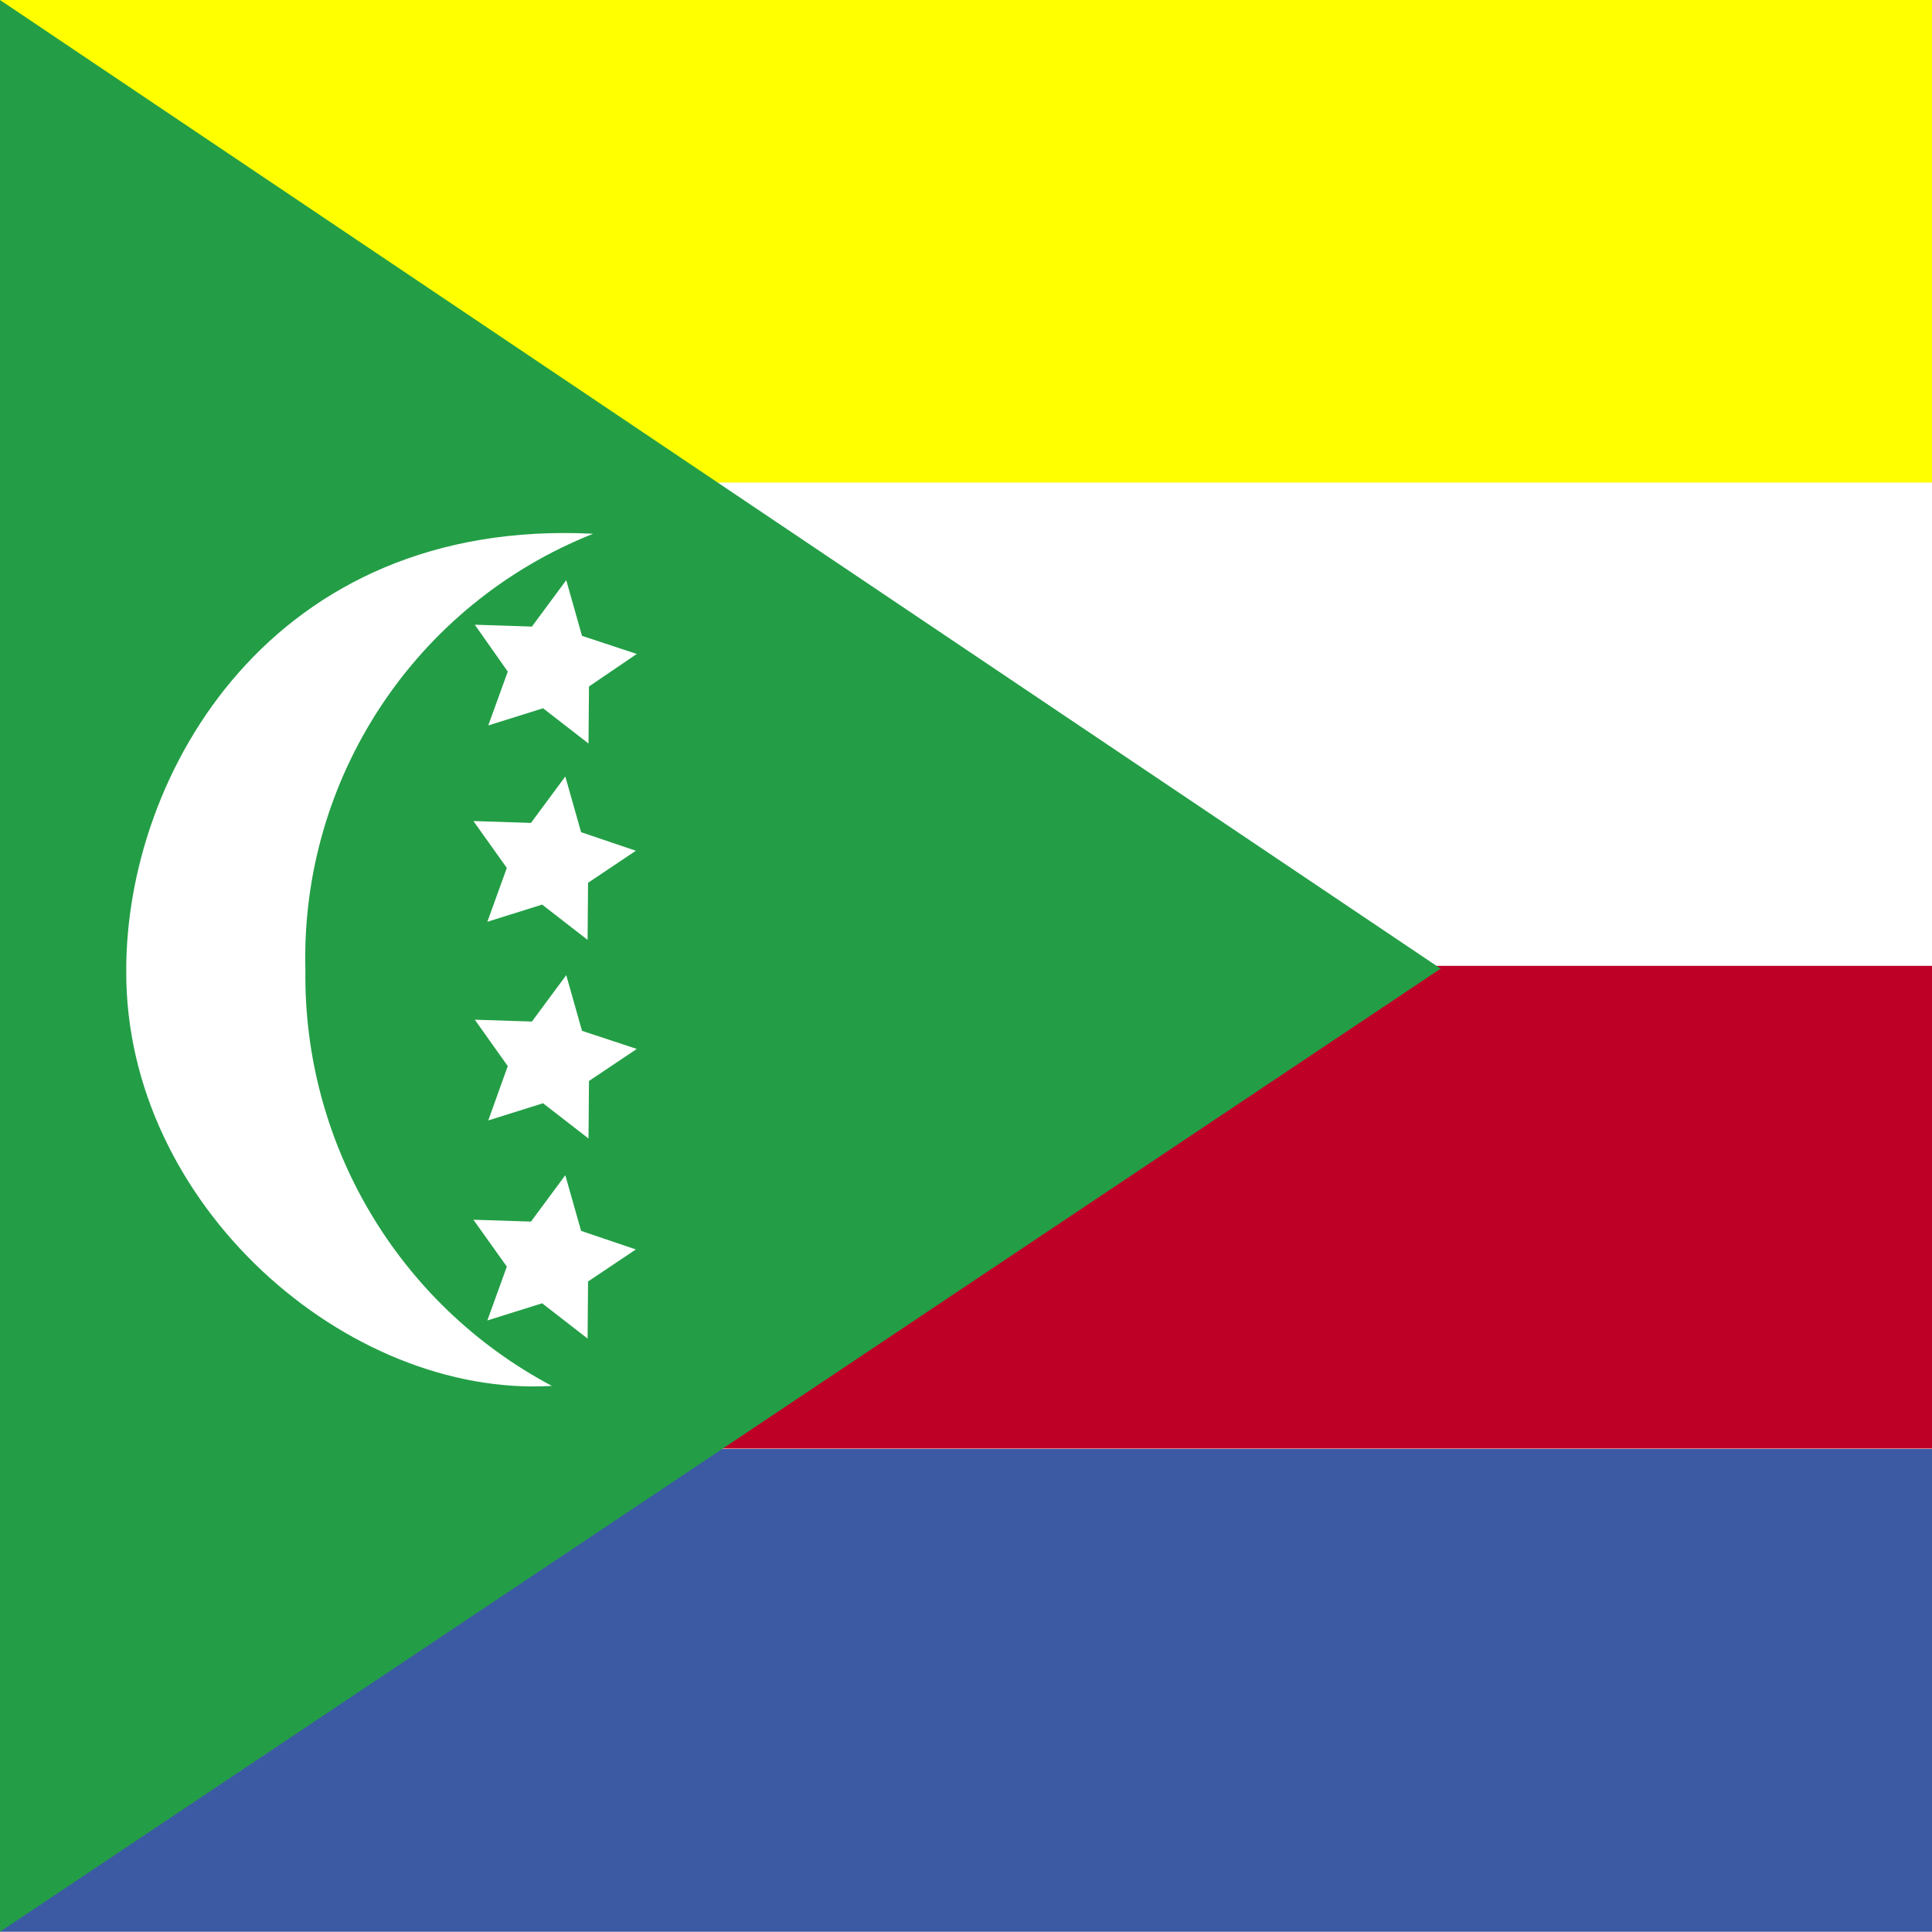
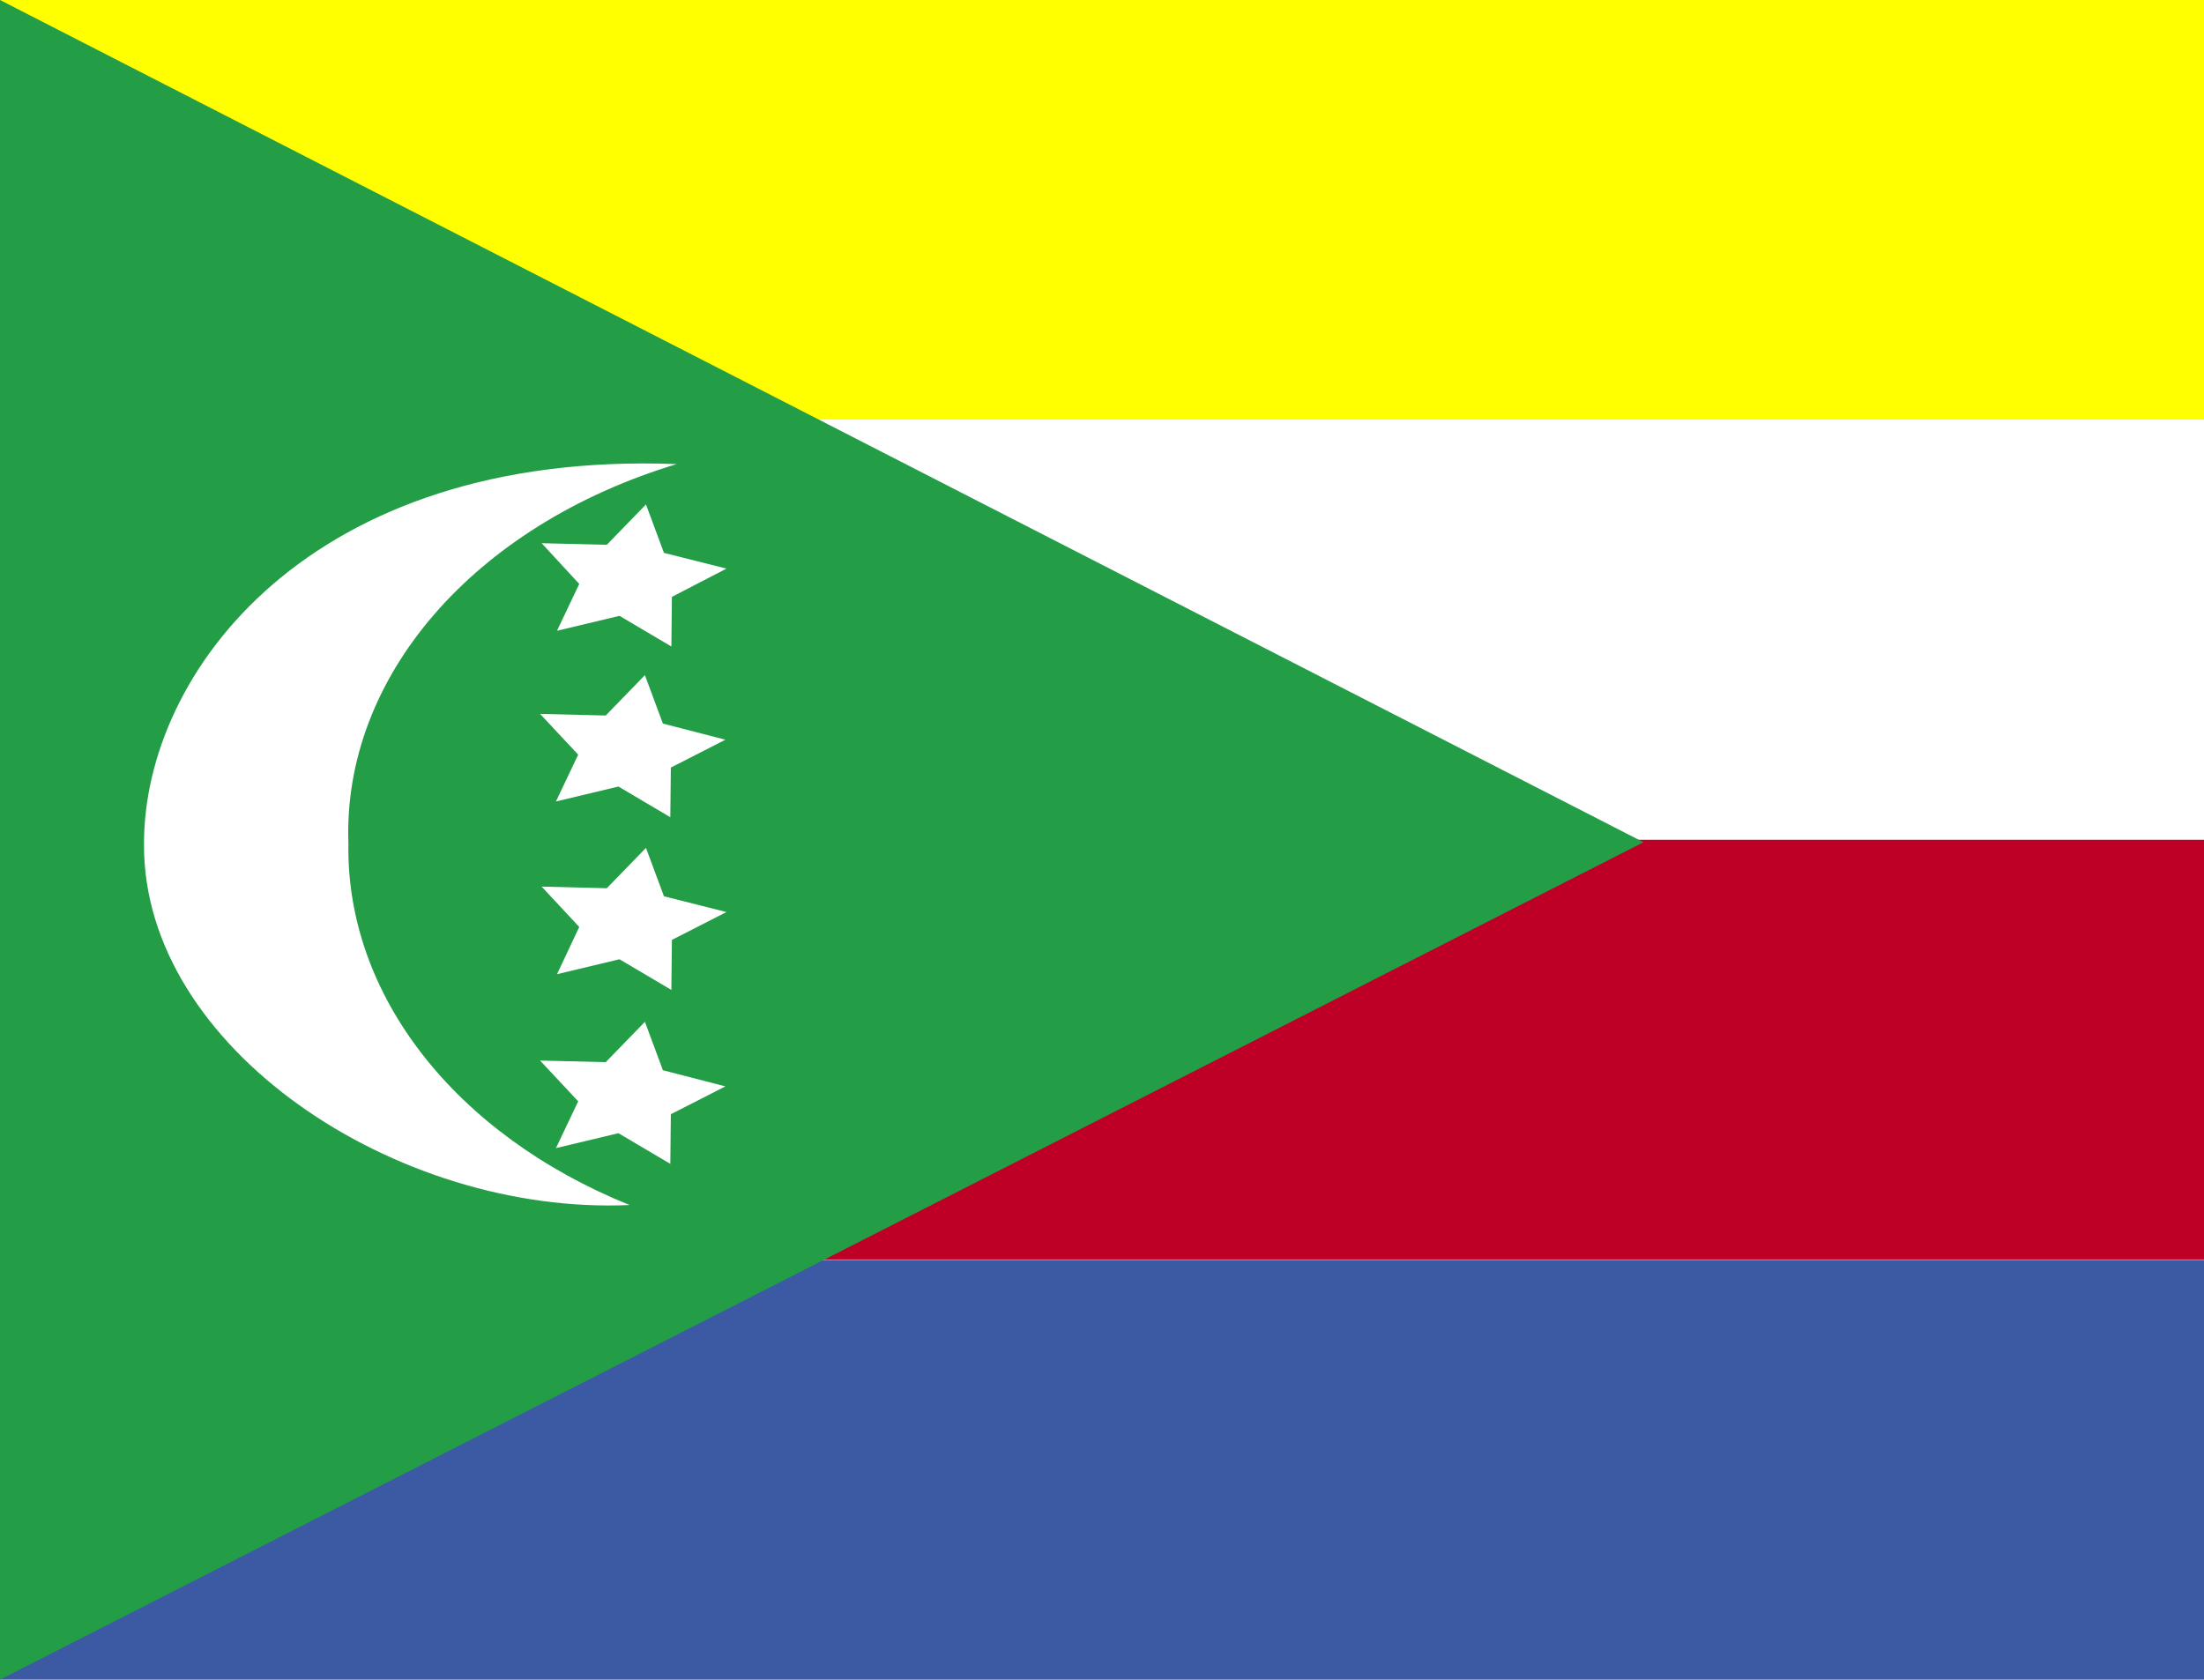
- <svg xmlns="http://www.w3.org/2000/svg" id="flag-icon-css-km" viewBox="0 0 512 512">
+ <svg xmlns="http://www.w3.org/2000/svg" preserveAspectRatio="none" width="223px" height="170px" id="flag-icon-css-km" viewBox="0 0 512 512">
  <defs>
    <clipPath id="km-a">
      <path fill-opacity=".7" d="M0 0h416.3v416.3H0z" />
    </clipPath>
  </defs>
  <g fill-rule="evenodd" clip-path="url(#km-a)" transform="scale(1.23)">
    <path fill="#ff0" d="M0 0h625v104H0z" />
    <path fill="#fff" d="M0 104h625v104.1H0z" />
    <path fill="#be0027" d="M0 208.1h625v104H0z" />
    <path fill="#3b5aa3" d="M0 312.2h625v104H0z" />
    <path fill="#239e46" d="M0 0v416.2l310.4-207.5L0 0z" />
    <path fill="#fff" d="M127.8 115c-69.2-3.5-100.7 51.6-100.6 94.2-.2 50.4 47.6 92 91.7 89.4A100 100 0 0165.8 209a98.3 98.3 0 0162-94z" />
    <path fill="#fff" d="M126.8 160.2l-9.8-7.6-11.8 3.7 4.2-11.6-7.1-10.1 12.3.4 7.4-10 3.4 12 11.8 3.9-10.3 7zm-.2 42.3l-9.8-7.6-11.8 3.7 4.2-11.6-7.2-10.1 12.4.4 7.4-10 3.4 12 11.8 4-10.3 6.9zm.2 42.8l-9.8-7.6-11.8 3.7 4.2-11.7-7.1-10 12.3.4 7.4-10 3.4 12 11.8 3.9-10.3 6.9zm-.2 43.1l-9.8-7.6-11.8 3.7 4.2-11.6-7.2-10.1 12.4.4 7.4-10 3.4 12 11.8 4-10.3 6.9z" />
  </g>
</svg>
